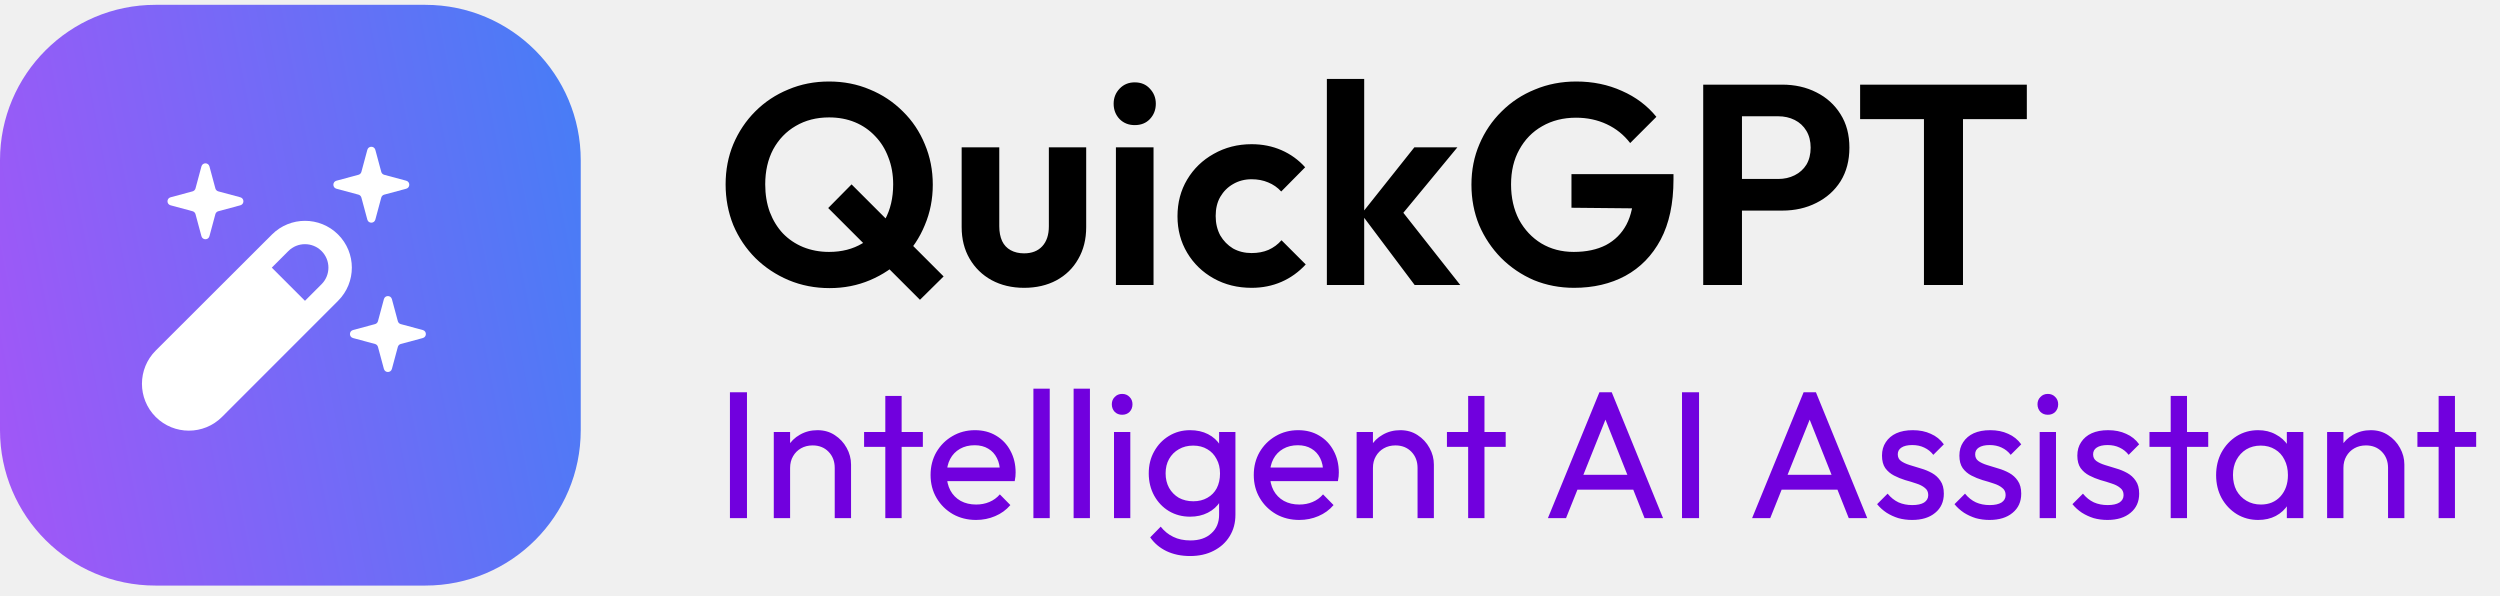
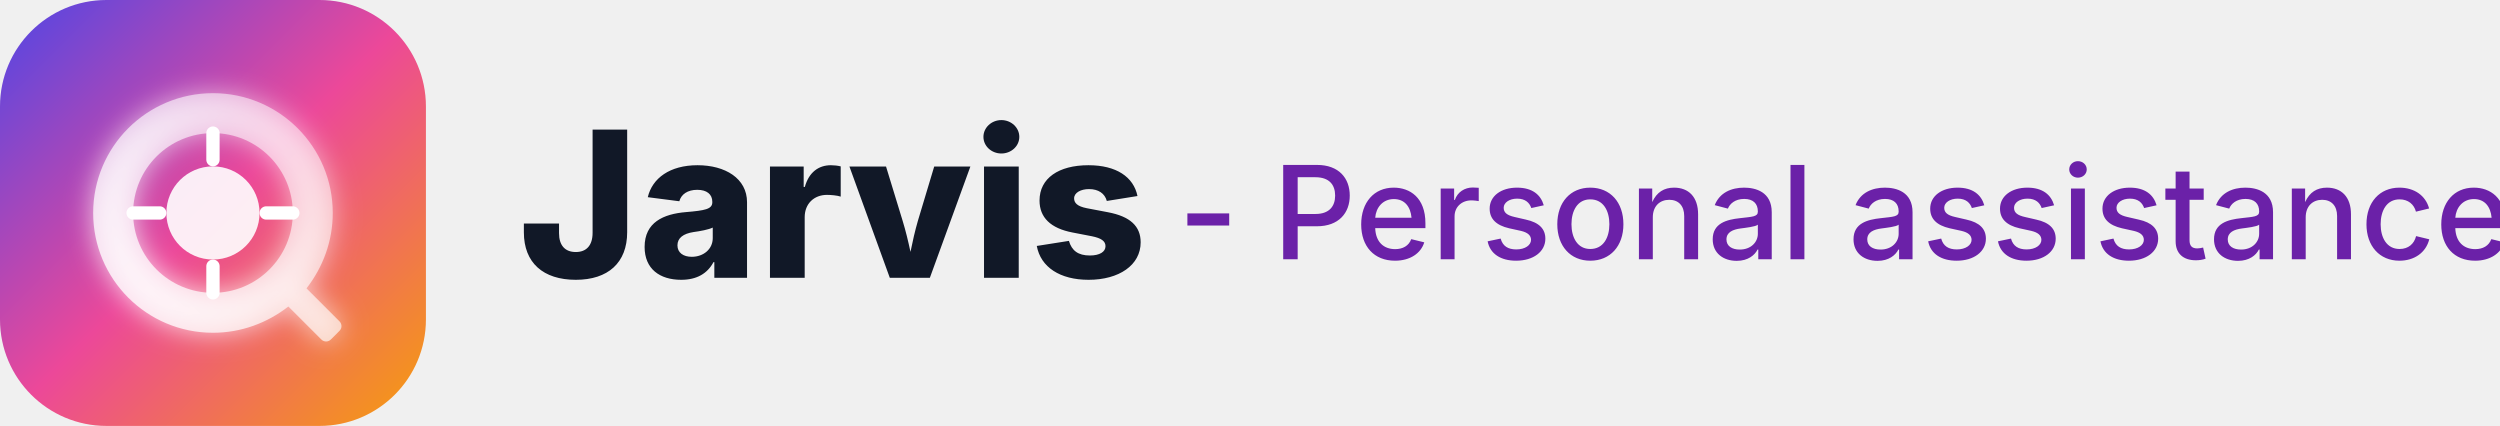
- <svg xmlns="http://www.w3.org/2000/svg" width="193" height="46" viewBox="0 0 193 46" fill="none">
-   <path d="M64.047 22.242C62.918 22.242 61.862 22.037 60.879 21.626C59.911 21.215 59.06 20.651 58.327 19.932C57.594 19.199 57.022 18.348 56.611 17.38C56.215 16.397 56.017 15.349 56.017 14.234C56.017 13.119 56.215 12.085 56.611 11.132C57.022 10.164 57.587 9.321 58.305 8.602C59.038 7.869 59.889 7.304 60.857 6.908C61.825 6.497 62.874 6.292 64.003 6.292C65.132 6.292 66.181 6.497 67.149 6.908C68.117 7.304 68.968 7.869 69.701 8.602C70.434 9.321 70.999 10.164 71.395 11.132C71.806 12.1 72.011 13.141 72.011 14.256C72.011 15.371 71.806 16.412 71.395 17.38C70.999 18.348 70.434 19.199 69.701 19.932C68.983 20.651 68.139 21.215 67.171 21.626C66.203 22.037 65.162 22.242 64.047 22.242ZM71.021 23.144L63.937 16.06L65.741 14.234L72.847 21.34L71.021 23.144ZM64.003 19.448C64.986 19.448 65.844 19.228 66.577 18.788C67.325 18.348 67.904 17.739 68.315 16.962C68.74 16.185 68.953 15.275 68.953 14.234C68.953 13.471 68.829 12.775 68.579 12.144C68.344 11.513 68.007 10.971 67.567 10.516C67.127 10.047 66.606 9.687 66.005 9.438C65.404 9.189 64.737 9.064 64.003 9.064C63.035 9.064 62.177 9.284 61.429 9.724C60.696 10.149 60.117 10.751 59.691 11.528C59.281 12.305 59.075 13.207 59.075 14.234C59.075 15.011 59.193 15.723 59.427 16.368C59.676 17.013 60.014 17.563 60.439 18.018C60.879 18.473 61.4 18.825 62.001 19.074C62.617 19.323 63.285 19.448 64.003 19.448ZM79.058 22.22C78.119 22.22 77.283 22.022 76.55 21.626C75.831 21.23 75.267 20.68 74.856 19.976C74.445 19.272 74.24 18.458 74.24 17.534V11.374H77.144V17.468C77.144 17.908 77.217 18.289 77.364 18.612C77.511 18.92 77.731 19.155 78.024 19.316C78.317 19.477 78.662 19.558 79.058 19.558C79.659 19.558 80.129 19.375 80.466 19.008C80.803 18.641 80.972 18.128 80.972 17.468V11.374H83.854V17.534C83.854 18.473 83.649 19.294 83.238 19.998C82.842 20.702 82.277 21.252 81.544 21.648C80.825 22.029 79.997 22.22 79.058 22.22ZM86.149 22V11.374H89.053V22L86.149 22ZM87.601 9.658C87.132 9.658 86.743 9.504 86.435 9.196C86.127 8.873 85.973 8.477 85.973 8.008C85.973 7.553 86.127 7.165 86.435 6.842C86.743 6.519 87.132 6.358 87.601 6.358C88.085 6.358 88.474 6.519 88.767 6.842C89.075 7.165 89.229 7.553 89.229 8.008C89.229 8.477 89.075 8.873 88.767 9.196C88.474 9.504 88.085 9.658 87.601 9.658ZM96.622 22.22C95.537 22.22 94.561 21.978 93.696 21.494C92.831 21.01 92.149 20.35 91.65 19.514C91.151 18.678 90.902 17.739 90.902 16.698C90.902 15.642 91.151 14.696 91.65 13.86C92.149 13.024 92.831 12.364 93.696 11.88C94.576 11.381 95.551 11.132 96.622 11.132C97.458 11.132 98.228 11.286 98.932 11.594C99.636 11.902 100.245 12.342 100.758 12.914L98.91 14.784C98.631 14.476 98.294 14.241 97.898 14.08C97.517 13.919 97.091 13.838 96.622 13.838C96.094 13.838 95.617 13.963 95.192 14.212C94.781 14.447 94.451 14.777 94.202 15.202C93.967 15.613 93.85 16.104 93.85 16.676C93.85 17.233 93.967 17.732 94.202 18.172C94.451 18.597 94.781 18.935 95.192 19.184C95.617 19.419 96.094 19.536 96.622 19.536C97.106 19.536 97.539 19.455 97.92 19.294C98.316 19.118 98.653 18.869 98.932 18.546L100.802 20.416C100.259 21.003 99.636 21.45 98.932 21.758C98.228 22.066 97.458 22.22 96.622 22.22ZM109.21 22L105.096 16.522L109.188 11.374H112.51L107.714 17.182L107.824 15.774L112.73 22H109.21ZM102.434 22V6.094H105.316V22H102.434ZM121.515 22.22C120.415 22.22 119.381 22.022 118.413 21.626C117.46 21.215 116.617 20.643 115.883 19.91C115.165 19.177 114.6 18.333 114.189 17.38C113.793 16.412 113.595 15.371 113.595 14.256C113.595 13.127 113.801 12.085 114.211 11.132C114.622 10.164 115.194 9.321 115.927 8.602C116.661 7.869 117.519 7.304 118.501 6.908C119.484 6.497 120.547 6.292 121.691 6.292C122.967 6.292 124.141 6.534 125.211 7.018C126.282 7.487 127.169 8.155 127.873 9.02L125.849 11.044C125.365 10.413 124.764 9.929 124.045 9.592C123.327 9.255 122.535 9.086 121.669 9.086C120.687 9.086 119.814 9.306 119.051 9.746C118.303 10.171 117.717 10.773 117.291 11.55C116.866 12.313 116.653 13.207 116.653 14.234C116.653 15.261 116.859 16.17 117.269 16.962C117.695 17.739 118.267 18.348 118.985 18.788C119.719 19.228 120.555 19.448 121.493 19.448C122.461 19.448 123.29 19.272 123.979 18.92C124.669 18.553 125.197 18.025 125.563 17.336C125.93 16.632 126.113 15.774 126.113 14.762L128.071 16.104L121.317 16.038V13.442H129.193V13.86C129.193 15.708 128.863 17.255 128.203 18.502C127.543 19.734 126.634 20.665 125.475 21.296C124.331 21.912 123.011 22.22 121.515 22.22ZM133.688 16.258V13.816L137.274 13.816C137.744 13.816 138.169 13.721 138.55 13.53C138.932 13.339 139.232 13.068 139.452 12.716C139.672 12.349 139.782 11.909 139.782 11.396C139.782 10.897 139.672 10.465 139.452 10.098C139.232 9.731 138.932 9.453 138.55 9.262C138.169 9.071 137.744 8.976 137.274 8.976L133.688 8.976V6.534H137.582C138.565 6.534 139.445 6.732 140.222 7.128C141.014 7.524 141.638 8.089 142.092 8.822C142.547 9.541 142.774 10.399 142.774 11.396C142.774 12.393 142.547 13.259 142.092 13.992C141.638 14.711 141.014 15.268 140.222 15.664C139.445 16.06 138.565 16.258 137.582 16.258H133.688ZM131.488 22V6.534H134.48V22H131.488ZM148.529 22V6.864H151.543V22L148.529 22ZM143.601 9.196V6.534H156.471V9.196H143.601Z" fill="black" />
-   <path d="M56.351 40V30.284H57.667V40H56.351ZM64.441 40V36.122C64.441 35.618 64.282 35.203 63.965 34.876C63.647 34.549 63.236 34.386 62.733 34.386C62.397 34.386 62.098 34.461 61.837 34.61C61.575 34.759 61.37 34.965 61.221 35.226C61.071 35.487 60.996 35.786 60.996 36.122L60.478 35.828C60.478 35.324 60.59 34.876 60.815 34.484C61.038 34.092 61.351 33.784 61.752 33.56C62.154 33.327 62.606 33.21 63.111 33.21C63.614 33.21 64.058 33.336 64.441 33.588C64.832 33.84 65.141 34.171 65.365 34.582C65.588 34.983 65.701 35.413 65.701 35.87V40H64.441ZM59.736 40V33.35H60.996V40H59.736ZM68.346 40V30.564H69.606V40H68.346ZM66.708 34.498V33.35H71.244V34.498H66.708ZM75.354 40.14C74.691 40.14 74.094 39.991 73.562 39.692C73.03 39.384 72.61 38.969 72.302 38.446C71.994 37.923 71.84 37.331 71.84 36.668C71.84 36.015 71.989 35.427 72.288 34.904C72.596 34.381 73.006 33.971 73.52 33.672C74.042 33.364 74.626 33.21 75.27 33.21C75.886 33.21 76.427 33.35 76.894 33.63C77.37 33.91 77.738 34.297 78 34.792C78.27 35.287 78.406 35.847 78.406 36.472C78.406 36.565 78.401 36.668 78.392 36.78C78.382 36.883 78.364 37.004 78.336 37.144H72.722V36.094H77.664L77.202 36.5C77.202 36.052 77.122 35.674 76.964 35.366C76.805 35.049 76.581 34.806 76.292 34.638C76.002 34.461 75.652 34.372 75.242 34.372C74.812 34.372 74.434 34.465 74.108 34.652C73.781 34.839 73.529 35.1 73.352 35.436C73.174 35.772 73.086 36.169 73.086 36.626C73.086 37.093 73.179 37.503 73.366 37.858C73.552 38.203 73.818 38.474 74.164 38.67C74.509 38.857 74.906 38.95 75.354 38.95C75.727 38.95 76.068 38.885 76.376 38.754C76.693 38.623 76.964 38.427 77.188 38.166L78 38.992C77.682 39.365 77.29 39.65 76.824 39.846C76.366 40.042 75.876 40.14 75.354 40.14ZM79.779 40V30.004H81.04V40H79.779ZM82.883 40V30.004H84.143V40H82.883ZM86.001 40V33.35H87.26V40H86.001ZM86.63 32.02C86.397 32.02 86.206 31.945 86.056 31.796C85.907 31.637 85.832 31.441 85.832 31.208C85.832 30.984 85.907 30.797 86.056 30.648C86.206 30.489 86.397 30.41 86.63 30.41C86.864 30.41 87.055 30.489 87.204 30.648C87.354 30.797 87.428 30.984 87.428 31.208C87.428 31.441 87.354 31.637 87.204 31.796C87.055 31.945 86.864 32.02 86.63 32.02ZM91.875 42.926C91.194 42.926 90.587 42.8 90.055 42.548C89.533 42.296 89.113 41.941 88.795 41.484L89.607 40.658C89.878 41.003 90.2 41.265 90.573 41.442C90.947 41.629 91.39 41.722 91.903 41.722C92.585 41.722 93.121 41.54 93.513 41.176C93.915 40.821 94.115 40.341 94.115 39.734V38.082L94.339 36.584L94.115 35.1V33.35H95.375V39.734C95.375 40.369 95.226 40.924 94.927 41.4C94.638 41.876 94.227 42.249 93.695 42.52C93.173 42.791 92.566 42.926 91.875 42.926ZM91.875 39.888C91.269 39.888 90.723 39.743 90.237 39.454C89.761 39.165 89.383 38.768 89.103 38.264C88.823 37.751 88.683 37.177 88.683 36.542C88.683 35.907 88.823 35.343 89.103 34.848C89.383 34.344 89.761 33.947 90.237 33.658C90.723 33.359 91.269 33.21 91.875 33.21C92.398 33.21 92.86 33.313 93.261 33.518C93.663 33.723 93.98 34.013 94.213 34.386C94.456 34.75 94.587 35.179 94.605 35.674V37.438C94.577 37.923 94.442 38.353 94.199 38.726C93.966 39.09 93.649 39.375 93.247 39.58C92.846 39.785 92.389 39.888 91.875 39.888ZM92.127 38.698C92.538 38.698 92.897 38.609 93.205 38.432C93.523 38.255 93.765 38.007 93.933 37.69C94.101 37.363 94.185 36.985 94.185 36.556C94.185 36.127 94.097 35.753 93.919 35.436C93.751 35.109 93.513 34.857 93.205 34.68C92.897 34.493 92.533 34.4 92.113 34.4C91.693 34.4 91.325 34.493 91.007 34.68C90.69 34.857 90.438 35.109 90.251 35.436C90.074 35.753 89.985 36.122 89.985 36.542C89.985 36.962 90.074 37.335 90.251 37.662C90.438 37.989 90.69 38.245 91.007 38.432C91.334 38.609 91.707 38.698 92.127 38.698ZM100.305 40.14C99.642 40.14 99.045 39.991 98.513 39.692C97.981 39.384 97.561 38.969 97.253 38.446C96.945 37.923 96.791 37.331 96.791 36.668C96.791 36.015 96.94 35.427 97.239 34.904C97.547 34.381 97.957 33.971 98.471 33.672C98.993 33.364 99.577 33.21 100.221 33.21C100.837 33.21 101.378 33.35 101.845 33.63C102.321 33.91 102.689 34.297 102.951 34.792C103.221 35.287 103.357 35.847 103.357 36.472C103.357 36.565 103.352 36.668 103.343 36.78C103.333 36.883 103.315 37.004 103.287 37.144H97.673V36.094H102.615L102.153 36.5C102.153 36.052 102.073 35.674 101.915 35.366C101.756 35.049 101.532 34.806 101.243 34.638C100.953 34.461 100.603 34.372 100.193 34.372C99.763 34.372 99.385 34.465 99.059 34.652C98.732 34.839 98.48 35.1 98.303 35.436C98.125 35.772 98.037 36.169 98.037 36.626C98.037 37.093 98.13 37.503 98.317 37.858C98.503 38.203 98.769 38.474 99.115 38.67C99.46 38.857 99.857 38.95 100.305 38.95C100.678 38.95 101.019 38.885 101.327 38.754C101.644 38.623 101.915 38.427 102.139 38.166L102.951 38.992C102.633 39.365 102.241 39.65 101.775 39.846C101.317 40.042 100.827 40.14 100.305 40.14ZM109.435 40V36.122C109.435 35.618 109.276 35.203 108.959 34.876C108.641 34.549 108.231 34.386 107.727 34.386C107.391 34.386 107.092 34.461 106.831 34.61C106.569 34.759 106.364 34.965 106.215 35.226C106.065 35.487 105.991 35.786 105.991 36.122L105.473 35.828C105.473 35.324 105.585 34.876 105.809 34.484C106.033 34.092 106.345 33.784 106.747 33.56C107.148 33.327 107.601 33.21 108.105 33.21C108.609 33.21 109.052 33.336 109.435 33.588C109.827 33.84 110.135 34.171 110.359 34.582C110.583 34.983 110.695 35.413 110.695 35.87V40H109.435ZM104.731 40V33.35H105.991V40H104.731ZM113.341 40V30.564H114.601V40H113.341ZM111.703 34.498V33.35H116.239V34.498H111.703ZM119.498 40L123.474 30.284H124.426L128.388 40H126.96L123.698 31.782H124.188L120.898 40H119.498ZM121.388 37.802V36.654H126.498V37.802H121.388ZM129.851 40V30.284H131.167V40H129.851ZM135.262 40L139.238 30.284H140.19L144.152 40H142.724L139.462 31.782H139.952L136.662 40H135.262ZM137.152 37.802V36.654H142.262V37.802H137.152ZM147.614 40.14C147.241 40.14 146.886 40.093 146.55 40C146.224 39.897 145.92 39.757 145.64 39.58C145.36 39.393 145.118 39.174 144.912 38.922L145.724 38.11C145.967 38.409 146.247 38.633 146.564 38.782C146.882 38.922 147.236 38.992 147.628 38.992C148.02 38.992 148.324 38.927 148.538 38.796C148.753 38.656 148.86 38.465 148.86 38.222C148.86 37.979 148.772 37.793 148.594 37.662C148.426 37.522 148.207 37.41 147.936 37.326C147.666 37.233 147.376 37.144 147.068 37.06C146.77 36.967 146.485 36.85 146.214 36.71C145.944 36.57 145.72 36.379 145.542 36.136C145.374 35.893 145.29 35.571 145.29 35.17C145.29 34.769 145.388 34.423 145.584 34.134C145.78 33.835 146.051 33.607 146.396 33.448C146.751 33.289 147.176 33.21 147.67 33.21C148.193 33.21 148.655 33.303 149.056 33.49C149.467 33.667 149.803 33.938 150.064 34.302L149.252 35.114C149.066 34.871 148.832 34.685 148.552 34.554C148.282 34.423 147.974 34.358 147.628 34.358C147.264 34.358 146.984 34.423 146.788 34.554C146.602 34.675 146.508 34.848 146.508 35.072C146.508 35.296 146.592 35.469 146.76 35.59C146.928 35.711 147.148 35.814 147.418 35.898C147.698 35.982 147.988 36.071 148.286 36.164C148.585 36.248 148.87 36.365 149.14 36.514C149.411 36.663 149.63 36.864 149.798 37.116C149.976 37.368 150.064 37.699 150.064 38.11C150.064 38.735 149.84 39.23 149.392 39.594C148.954 39.958 148.361 40.14 147.614 40.14ZM153.589 40.14C153.215 40.14 152.861 40.093 152.525 40C152.198 39.897 151.895 39.757 151.615 39.58C151.335 39.393 151.092 39.174 150.887 38.922L151.699 38.11C151.941 38.409 152.221 38.633 152.539 38.782C152.856 38.922 153.211 38.992 153.603 38.992C153.995 38.992 154.298 38.927 154.513 38.796C154.727 38.656 154.835 38.465 154.835 38.222C154.835 37.979 154.746 37.793 154.569 37.662C154.401 37.522 154.181 37.41 153.911 37.326C153.64 37.233 153.351 37.144 153.043 37.06C152.744 36.967 152.459 36.85 152.189 36.71C151.918 36.57 151.694 36.379 151.517 36.136C151.349 35.893 151.265 35.571 151.265 35.17C151.265 34.769 151.363 34.423 151.559 34.134C151.755 33.835 152.025 33.607 152.371 33.448C152.725 33.289 153.15 33.21 153.645 33.21C154.167 33.21 154.629 33.303 155.031 33.49C155.441 33.667 155.777 33.938 156.039 34.302L155.227 35.114C155.04 34.871 154.807 34.685 154.527 34.554C154.256 34.423 153.948 34.358 153.603 34.358C153.239 34.358 152.959 34.423 152.763 34.554C152.576 34.675 152.483 34.848 152.483 35.072C152.483 35.296 152.567 35.469 152.735 35.59C152.903 35.711 153.122 35.814 153.393 35.898C153.673 35.982 153.962 36.071 154.261 36.164C154.559 36.248 154.844 36.365 155.115 36.514C155.385 36.663 155.605 36.864 155.773 37.116C155.95 37.368 156.039 37.699 156.039 38.11C156.039 38.735 155.815 39.23 155.367 39.594C154.928 39.958 154.335 40.14 153.589 40.14ZM157.463 40V33.35H158.723V40H157.463ZM158.093 32.02C157.86 32.02 157.669 31.945 157.519 31.796C157.37 31.637 157.295 31.441 157.295 31.208C157.295 30.984 157.37 30.797 157.519 30.648C157.669 30.489 157.86 30.41 158.093 30.41C158.327 30.41 158.518 30.489 158.667 30.648C158.817 30.797 158.891 30.984 158.891 31.208C158.891 31.441 158.817 31.637 158.667 31.796C158.518 31.945 158.327 32.02 158.093 32.02ZM162.694 40.14C162.321 40.14 161.966 40.093 161.63 40C161.304 39.897 161 39.757 160.72 39.58C160.44 39.393 160.198 39.174 159.992 38.922L160.804 38.11C161.047 38.409 161.327 38.633 161.644 38.782C161.962 38.922 162.316 38.992 162.708 38.992C163.1 38.992 163.404 38.927 163.618 38.796C163.833 38.656 163.94 38.465 163.94 38.222C163.94 37.979 163.852 37.793 163.674 37.662C163.506 37.522 163.287 37.41 163.016 37.326C162.746 37.233 162.456 37.144 162.148 37.06C161.85 36.967 161.565 36.85 161.294 36.71C161.024 36.57 160.8 36.379 160.622 36.136C160.454 35.893 160.37 35.571 160.37 35.17C160.37 34.769 160.468 34.423 160.664 34.134C160.86 33.835 161.131 33.607 161.476 33.448C161.831 33.289 162.256 33.21 162.75 33.21C163.273 33.21 163.735 33.303 164.136 33.49C164.547 33.667 164.883 33.938 165.144 34.302L164.332 35.114C164.146 34.871 163.912 34.685 163.632 34.554C163.362 34.423 163.054 34.358 162.708 34.358C162.344 34.358 162.064 34.423 161.868 34.554C161.682 34.675 161.588 34.848 161.588 35.072C161.588 35.296 161.672 35.469 161.84 35.59C162.008 35.711 162.228 35.814 162.498 35.898C162.778 35.982 163.068 36.071 163.366 36.164C163.665 36.248 163.95 36.365 164.22 36.514C164.491 36.663 164.71 36.864 164.878 37.116C165.056 37.368 165.144 37.699 165.144 38.11C165.144 38.735 164.92 39.23 164.472 39.594C164.034 39.958 163.441 40.14 162.694 40.14ZM167.577 40V30.564H168.837V40H167.577ZM165.939 34.498V33.35H170.475V34.498H165.939ZM174.332 40.14C173.725 40.14 173.175 39.991 172.68 39.692C172.185 39.384 171.793 38.969 171.504 38.446C171.224 37.923 171.084 37.335 171.084 36.682C171.084 36.029 171.224 35.441 171.504 34.918C171.793 34.395 172.181 33.98 172.666 33.672C173.161 33.364 173.716 33.21 174.332 33.21C174.836 33.21 175.284 33.317 175.676 33.532C176.077 33.737 176.399 34.027 176.642 34.4C176.885 34.764 177.02 35.189 177.048 35.674V37.676C177.02 38.152 176.885 38.577 176.642 38.95C176.409 39.323 176.091 39.617 175.69 39.832C175.298 40.037 174.845 40.14 174.332 40.14ZM174.542 38.95C175.167 38.95 175.671 38.74 176.054 38.32C176.437 37.891 176.628 37.345 176.628 36.682C176.628 36.225 176.539 35.828 176.362 35.492C176.194 35.147 175.951 34.881 175.634 34.694C175.317 34.498 174.948 34.4 174.528 34.4C174.108 34.4 173.735 34.498 173.408 34.694C173.091 34.89 172.839 35.161 172.652 35.506C172.475 35.842 172.386 36.229 172.386 36.668C172.386 37.116 172.475 37.513 172.652 37.858C172.839 38.194 173.095 38.46 173.422 38.656C173.749 38.852 174.122 38.95 174.542 38.95ZM176.544 40V38.208L176.782 36.584L176.544 34.974V33.35H177.818V40H176.544ZM184.357 40V36.122C184.357 35.618 184.198 35.203 183.881 34.876C183.563 34.549 183.153 34.386 182.649 34.386C182.313 34.386 182.014 34.461 181.753 34.61C181.491 34.759 181.286 34.965 181.137 35.226C180.987 35.487 180.913 35.786 180.913 36.122L180.395 35.828C180.395 35.324 180.507 34.876 180.731 34.484C180.955 34.092 181.267 33.784 181.669 33.56C182.07 33.327 182.523 33.21 183.027 33.21C183.531 33.21 183.974 33.336 184.357 33.588C184.749 33.84 185.057 34.171 185.281 34.582C185.505 34.983 185.617 35.413 185.617 35.87V40H184.357ZM179.653 40V33.35H180.913V40H179.653ZM188.262 40V30.564H189.522V40H188.262ZM186.624 34.498V33.35H191.16V34.498H186.624Z" fill="#7100DE" />
-   <rect y="0.373" width="44.833" height="44.833" rx="12" fill="url(#paint0_linear_8977_4661)" />
-   <path fill-rule="evenodd" clip-rule="evenodd" d="M17.14 32.186L26.104 23.218C27.518 21.804 27.515 19.511 26.097 18.101C24.685 16.696 22.404 16.698 20.995 18.105L12.021 27.065C10.606 28.478 10.605 30.772 12.019 32.187C13.433 33.6 15.726 33.6 17.14 32.186ZM20.982 20.661L23.544 23.222L24.824 21.941C25.531 21.234 25.531 20.087 24.824 19.38C24.117 18.673 22.97 18.673 22.263 19.38L20.982 20.661Z" fill="white" />
-   <path d="M15.551 12.846C15.636 12.53 16.084 12.53 16.169 12.846L16.627 14.547C16.657 14.657 16.743 14.743 16.853 14.773L18.554 15.231C18.87 15.316 18.87 15.764 18.554 15.849L16.853 16.307C16.743 16.337 16.657 16.423 16.627 16.533L16.169 18.233C16.084 18.549 15.636 18.549 15.551 18.233L15.093 16.533C15.063 16.423 14.977 16.337 14.867 16.307L13.167 15.849C12.851 15.764 12.851 15.316 13.167 15.231L14.867 14.773C14.977 14.743 15.063 14.657 15.093 14.547L15.551 12.846Z" fill="white" />
-   <path d="M28.358 11.567C28.443 11.251 28.891 11.251 28.976 11.567L29.434 13.268C29.463 13.378 29.55 13.464 29.66 13.493L31.36 13.951C31.676 14.036 31.676 14.485 31.36 14.57L29.66 15.027C29.55 15.057 29.463 15.143 29.434 15.254L28.976 16.954C28.891 17.27 28.443 17.27 28.358 16.954L27.9 15.254C27.87 15.143 27.784 15.057 27.674 15.027L25.973 14.57C25.657 14.485 25.657 14.036 25.973 13.951L27.674 13.493C27.784 13.464 27.87 13.378 27.9 13.268L28.358 11.567Z" fill="white" />
-   <path d="M29.637 23.094C29.722 22.778 30.17 22.778 30.255 23.094L30.713 24.795C30.743 24.905 30.829 24.991 30.939 25.021L32.64 25.479C32.956 25.564 32.956 26.012 32.64 26.097L30.939 26.555C30.829 26.584 30.743 26.671 30.713 26.781L30.255 28.481C30.17 28.797 29.722 28.797 29.637 28.481L29.179 26.781C29.149 26.671 29.063 26.584 28.953 26.555L27.253 26.097C26.937 26.012 26.937 25.564 27.253 25.479L28.953 25.021C29.063 24.991 29.149 24.905 29.179 24.795L29.637 23.094Z" fill="white" />
+ <svg xmlns="http://www.w3.org/2000/svg" width="270" height="46" viewBox="0 0 270 46" fill="none">
  <defs>
-     <linearGradient id="paint0_linear_8977_4661" x1="50.81" y1="16.812" x2="-2.989" y2="27.273" gradientUnits="userSpaceOnUse">
-       <stop stop-color="#4080F6" />
-       <stop offset="1" stop-color="#A356F7" />
+     <linearGradient id="tech_bg" x1="0" y1="0" x2="128" y2="128" gradientUnits="userSpaceOnUse">
+       <stop offset="0%" stop-color="#4F46E5" />
+       <stop offset="50%" stop-color="#EC4899" />
+       <stop offset="100%" stop-color="#F59E0B" />
    </linearGradient>
+     <linearGradient id="glow_grad" x1="0" y1="128" x2="128" y2="0" gradientUnits="userSpaceOnUse">
+       <stop offset="0%" stop-color="#FFFFFF" stop-opacity="1" />
+       <stop offset="100%" stop-color="#FFFFFF" stop-opacity="0.3" />
+     </linearGradient>
+     <filter id="soft_glow" x="-20%" y="-20%" width="140%" height="140%">
+       <feGaussianBlur stdDeviation="4" result="blur" />
+       <feComposite in="SourceGraphic" in2="blur" operator="over" />
+     </filter>
  </defs>
+   <svg x="0" y="0" width="46" height="46" viewBox="0 0 128 128">
+     <rect width="128" height="128" rx="32" fill="url(#tech_bg)" />
+     <path d="M64 28C44.118 28 28 44.118 28 64C28 83.882 44.118 100 64 100C72.514 100 80.338 97.03 86.66 92.11L96.586 102.036C97.367 102.817 98.633 102.817 99.414 102.036L102.036 99.414C102.817 98.633 102.817 97.367 102.036 96.586L92.11 86.66C97.03 80.338 100 72.514 100 64C100 44.118 83.882 28 64 28ZM64 88C50.745 88 40 77.255 40 64C40 50.745 50.745 40 64 40C77.255 40 88 50.745 88 64C88 77.255 77.255 88 64 88Z" fill="url(#glow_grad)" filter="url(#soft_glow)" />
+     <circle cx="64" cy="64" r="14" fill="#FFFFFF" opacity="0.9" />
+     <path d="M64 40L64 48M64 80L64 88M40 64L48 64M80 64L88 64" stroke="#FFFFFF" stroke-width="4" stroke-linecap="round" />
+   </svg>
+   <text x="56" y="30" font-family="'Inter', 'Outfit', 'Segoe UI', sans-serif">
+     <tspan font-weight="800" font-size="22" fill="#111827">Jarvis</tspan>
+     <tspan font-weight="500" font-size="14" fill="#6B21A8" dy="-2"> - Personal assistance</tspan>
+   </text>
</svg>
